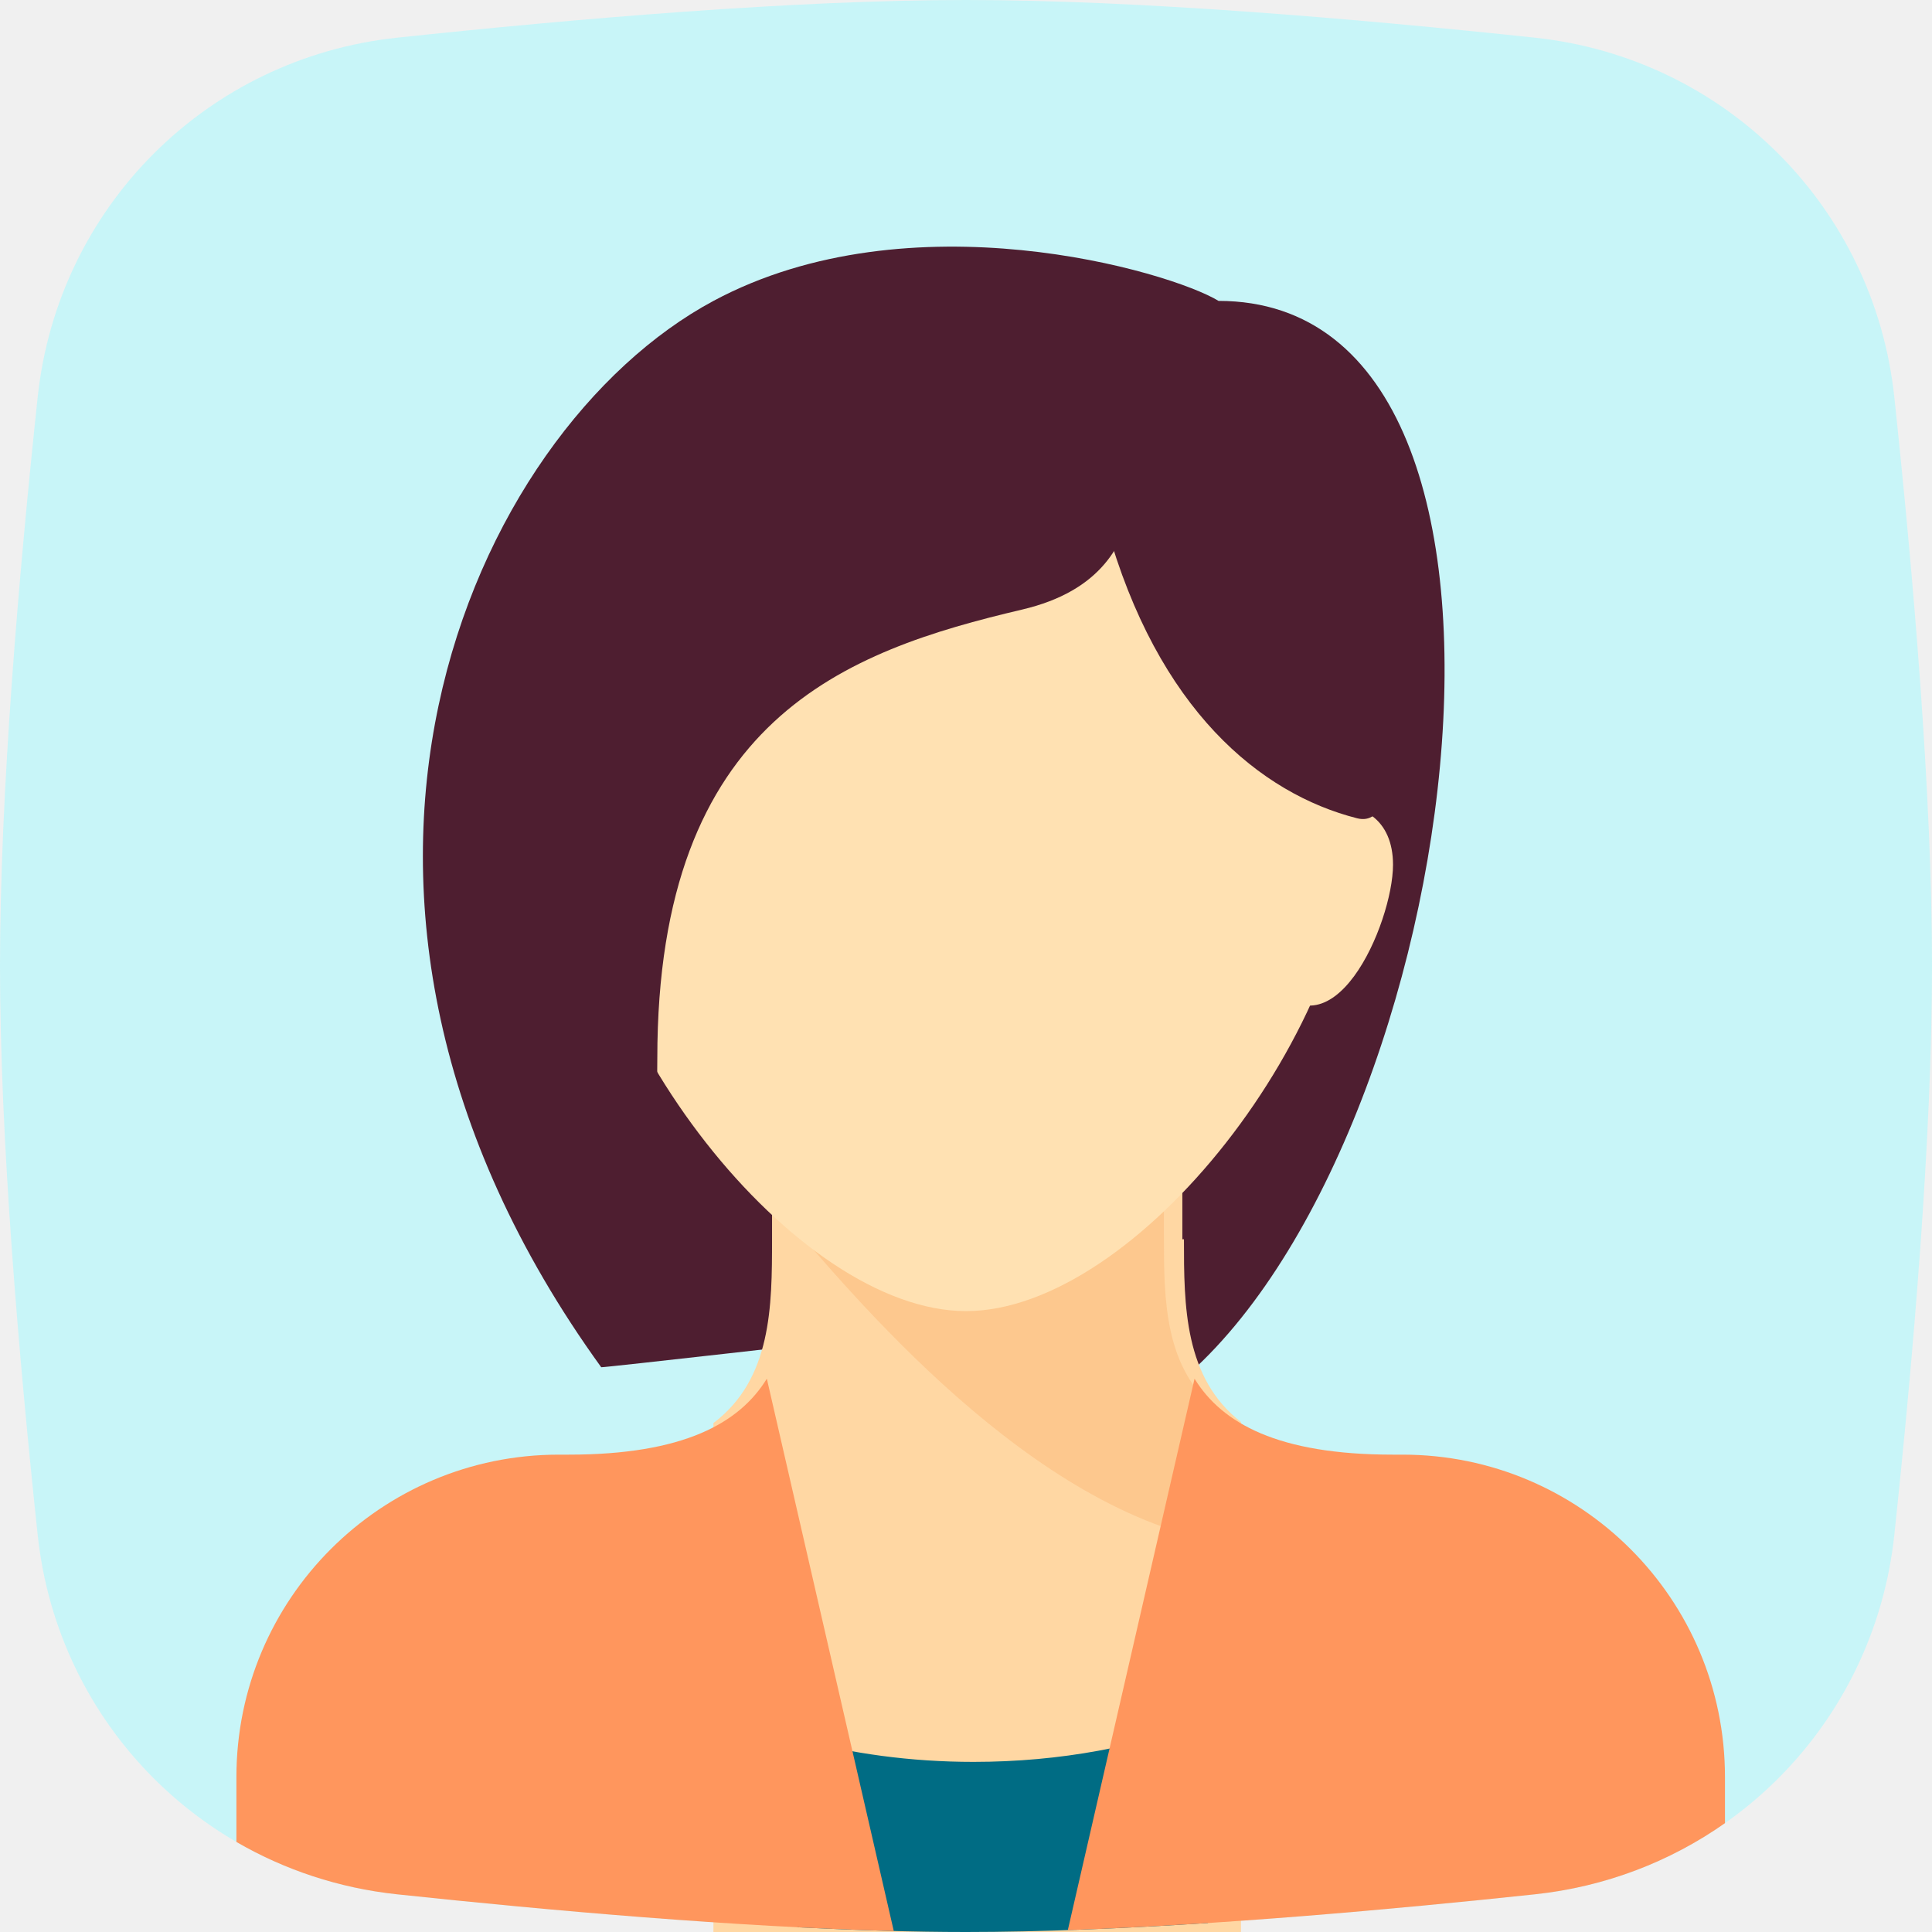
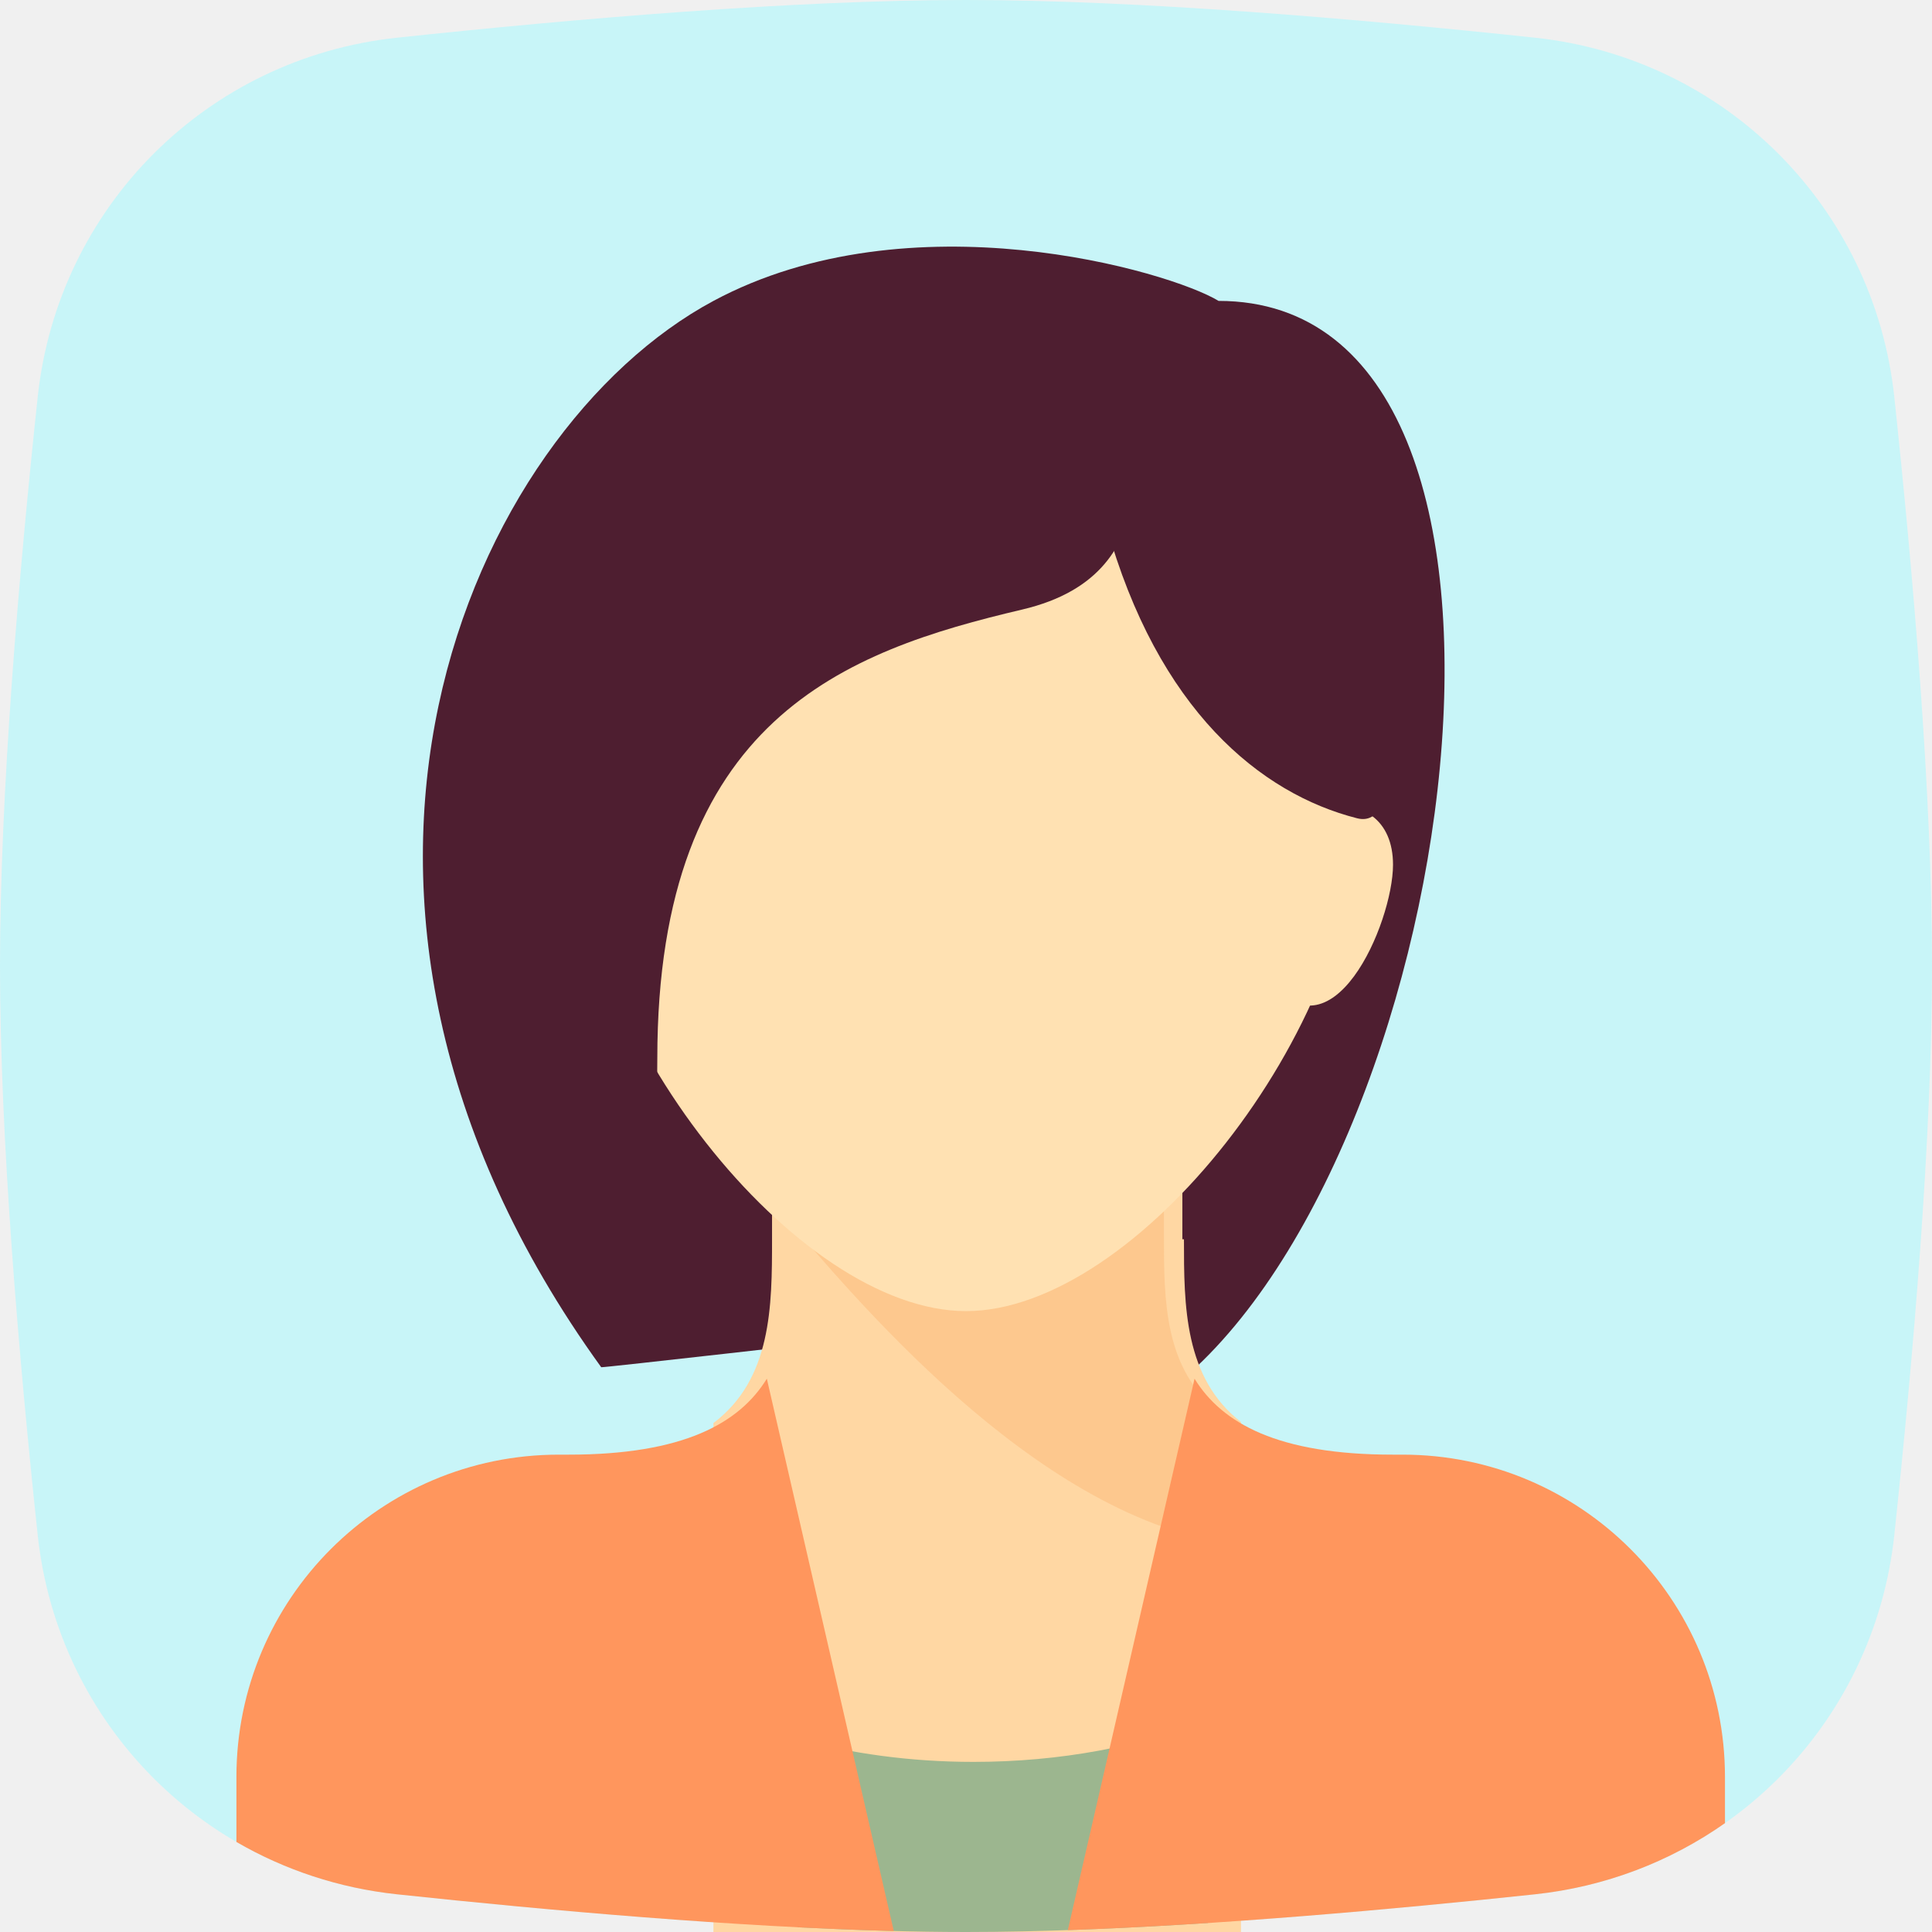
<svg xmlns="http://www.w3.org/2000/svg" width="180" height="180" viewBox="0 0 180 180" fill="none">
  <g clip-path="url(#clip0)">
    <path d="M3.511 36.997C5.399 19.281 19.281 5.399 36.997 3.511C53.563 1.746 73.992 0 90 0C106.008 0 126.437 1.746 143.003 3.511C160.719 5.399 174.601 19.281 176.489 36.997C178.254 53.563 180 73.992 180 90C180 106.008 178.254 126.437 176.489 143.003C174.601 160.719 160.719 174.601 143.003 176.489C126.437 178.254 106.008 180 90 180C73.992 180 53.563 178.254 36.997 176.489C19.281 174.601 5.399 160.719 3.511 143.003C1.746 126.437 0 106.008 0 90C0 73.992 1.746 53.563 3.511 36.997Z" fill="#C8F5F8" />
    <path d="M113.526 28.034L95.226 127.382L108.298 129.996C135.967 109.735 147.84 28.034 113.526 28.034Z" fill="#4E1E30" />
    <path d="M113.531 28.034C108.956 25.256 84.809 18.201 66.472 28.034C43.923 40.126 24.205 83.372 56.014 127.382C56.059 127.444 79.544 124.768 79.544 124.768L113.531 28.034Z" fill="#4E1E30" />
    <path fill-rule="evenodd" clip-rule="evenodd" d="M69.975 193.73H91.043H115.619V132.488C110.323 128.373 110.306 121.647 110.306 115.459H110.158V109.081H71.929V115.452C71.929 121.694 71.903 128.479 66.468 132.583V192.793C67.629 193.126 68.798 193.438 69.975 193.73Z" fill="#FFD7A3" />
-     <path d="M112.54 179.163C104.647 179.675 96.911 180 90 180C85.105 180 79.796 179.837 74.311 179.56V162.02C79.282 163.372 84.823 164.151 90.695 164.151C98.823 164.151 106.345 162.691 112.54 160.219V179.163Z" fill="#006C84" />
+     <path d="M112.54 179.163C104.647 179.675 96.911 180 90 180C85.105 180 79.796 179.837 74.311 179.56V162.02C79.282 163.372 84.823 164.151 90.695 164.151C98.823 164.151 106.345 162.691 112.54 160.219V179.163Z" fill="#9CB68F" />
    <path d="M110.914 143.068C111.868 143.329 112.727 143.467 113.529 143.535V131.492C108.458 127.552 108.442 121.112 108.442 115.187L108.438 115.035V108.929L79.541 109.081L71.698 111.695C76.927 117.578 92.941 138.166 110.914 143.068Z" fill="#FDC88E" />
    <path d="M126.604 75.093C126.604 96.03 105.782 122.153 90.002 122.153C74.223 122.153 53.4 96.03 53.4 75.093C53.4 54.157 69.788 46.334 90.002 46.334C110.217 46.334 126.604 54.157 126.604 75.093Z" fill="#FFE1B2" />
    <path d="M122.704 75.332C126.982 74.352 129.784 76.447 129.784 80.561C129.784 86.008 124.032 99.353 117.984 91.019C111.936 82.685 122.704 75.332 122.704 75.332Z" fill="#FFE1B2" />
    <path d="M95.227 33.263C93.759 33.263 88.989 34.913 85.091 36.359L84.77 35.877C84.77 35.877 84.232 36.3 83.301 37.032C81.132 37.856 79.541 38.491 79.541 38.491L80.153 39.511C70.23 47.329 47.589 65.214 45.553 67.25C42.939 69.864 61.24 136.566 61.24 98.623C61.24 66.924 78.852 60.646 95.227 56.792C102.635 55.05 104.813 50.692 105.685 46.335C106.556 41.978 97.842 33.263 95.227 33.263Z" fill="#4E1E30" />
    <path d="M103.071 48.949C107.864 66.161 117.451 73.95 126.438 76.237C131.362 77.491 129.216 62.022 129.216 62.022C129.216 62.022 122.244 44.156 121.372 43.721C120.501 43.285 113.529 28.034 113.529 28.034L97.843 41.106L103.071 48.949Z" fill="#4E1E30" />
    <path d="M83.271 179.908C68.528 179.527 51.319 178.015 36.997 176.489C31.568 175.91 26.5 174.206 22.026 171.61V165.563C22.026 148.974 35.474 135.526 52.063 135.526H52.973C63.673 135.526 68.887 132.605 71.445 128.45L83.271 179.908Z" fill="#FF965D" />
    <path d="M160.712 169.858C155.613 173.44 149.572 175.789 143.003 176.489C129.565 177.921 113.586 179.34 99.486 179.825L111.293 128.45C113.85 132.605 119.064 135.526 129.765 135.526H130.675C147.263 135.526 160.712 148.974 160.712 165.563V169.858Z" fill="#FF965D" />
  </g>
  <defs>
    <clipPath id="clip0">
      <rect width="180" height="180" fill="white" />
    </clipPath>
  </defs>
</svg>
